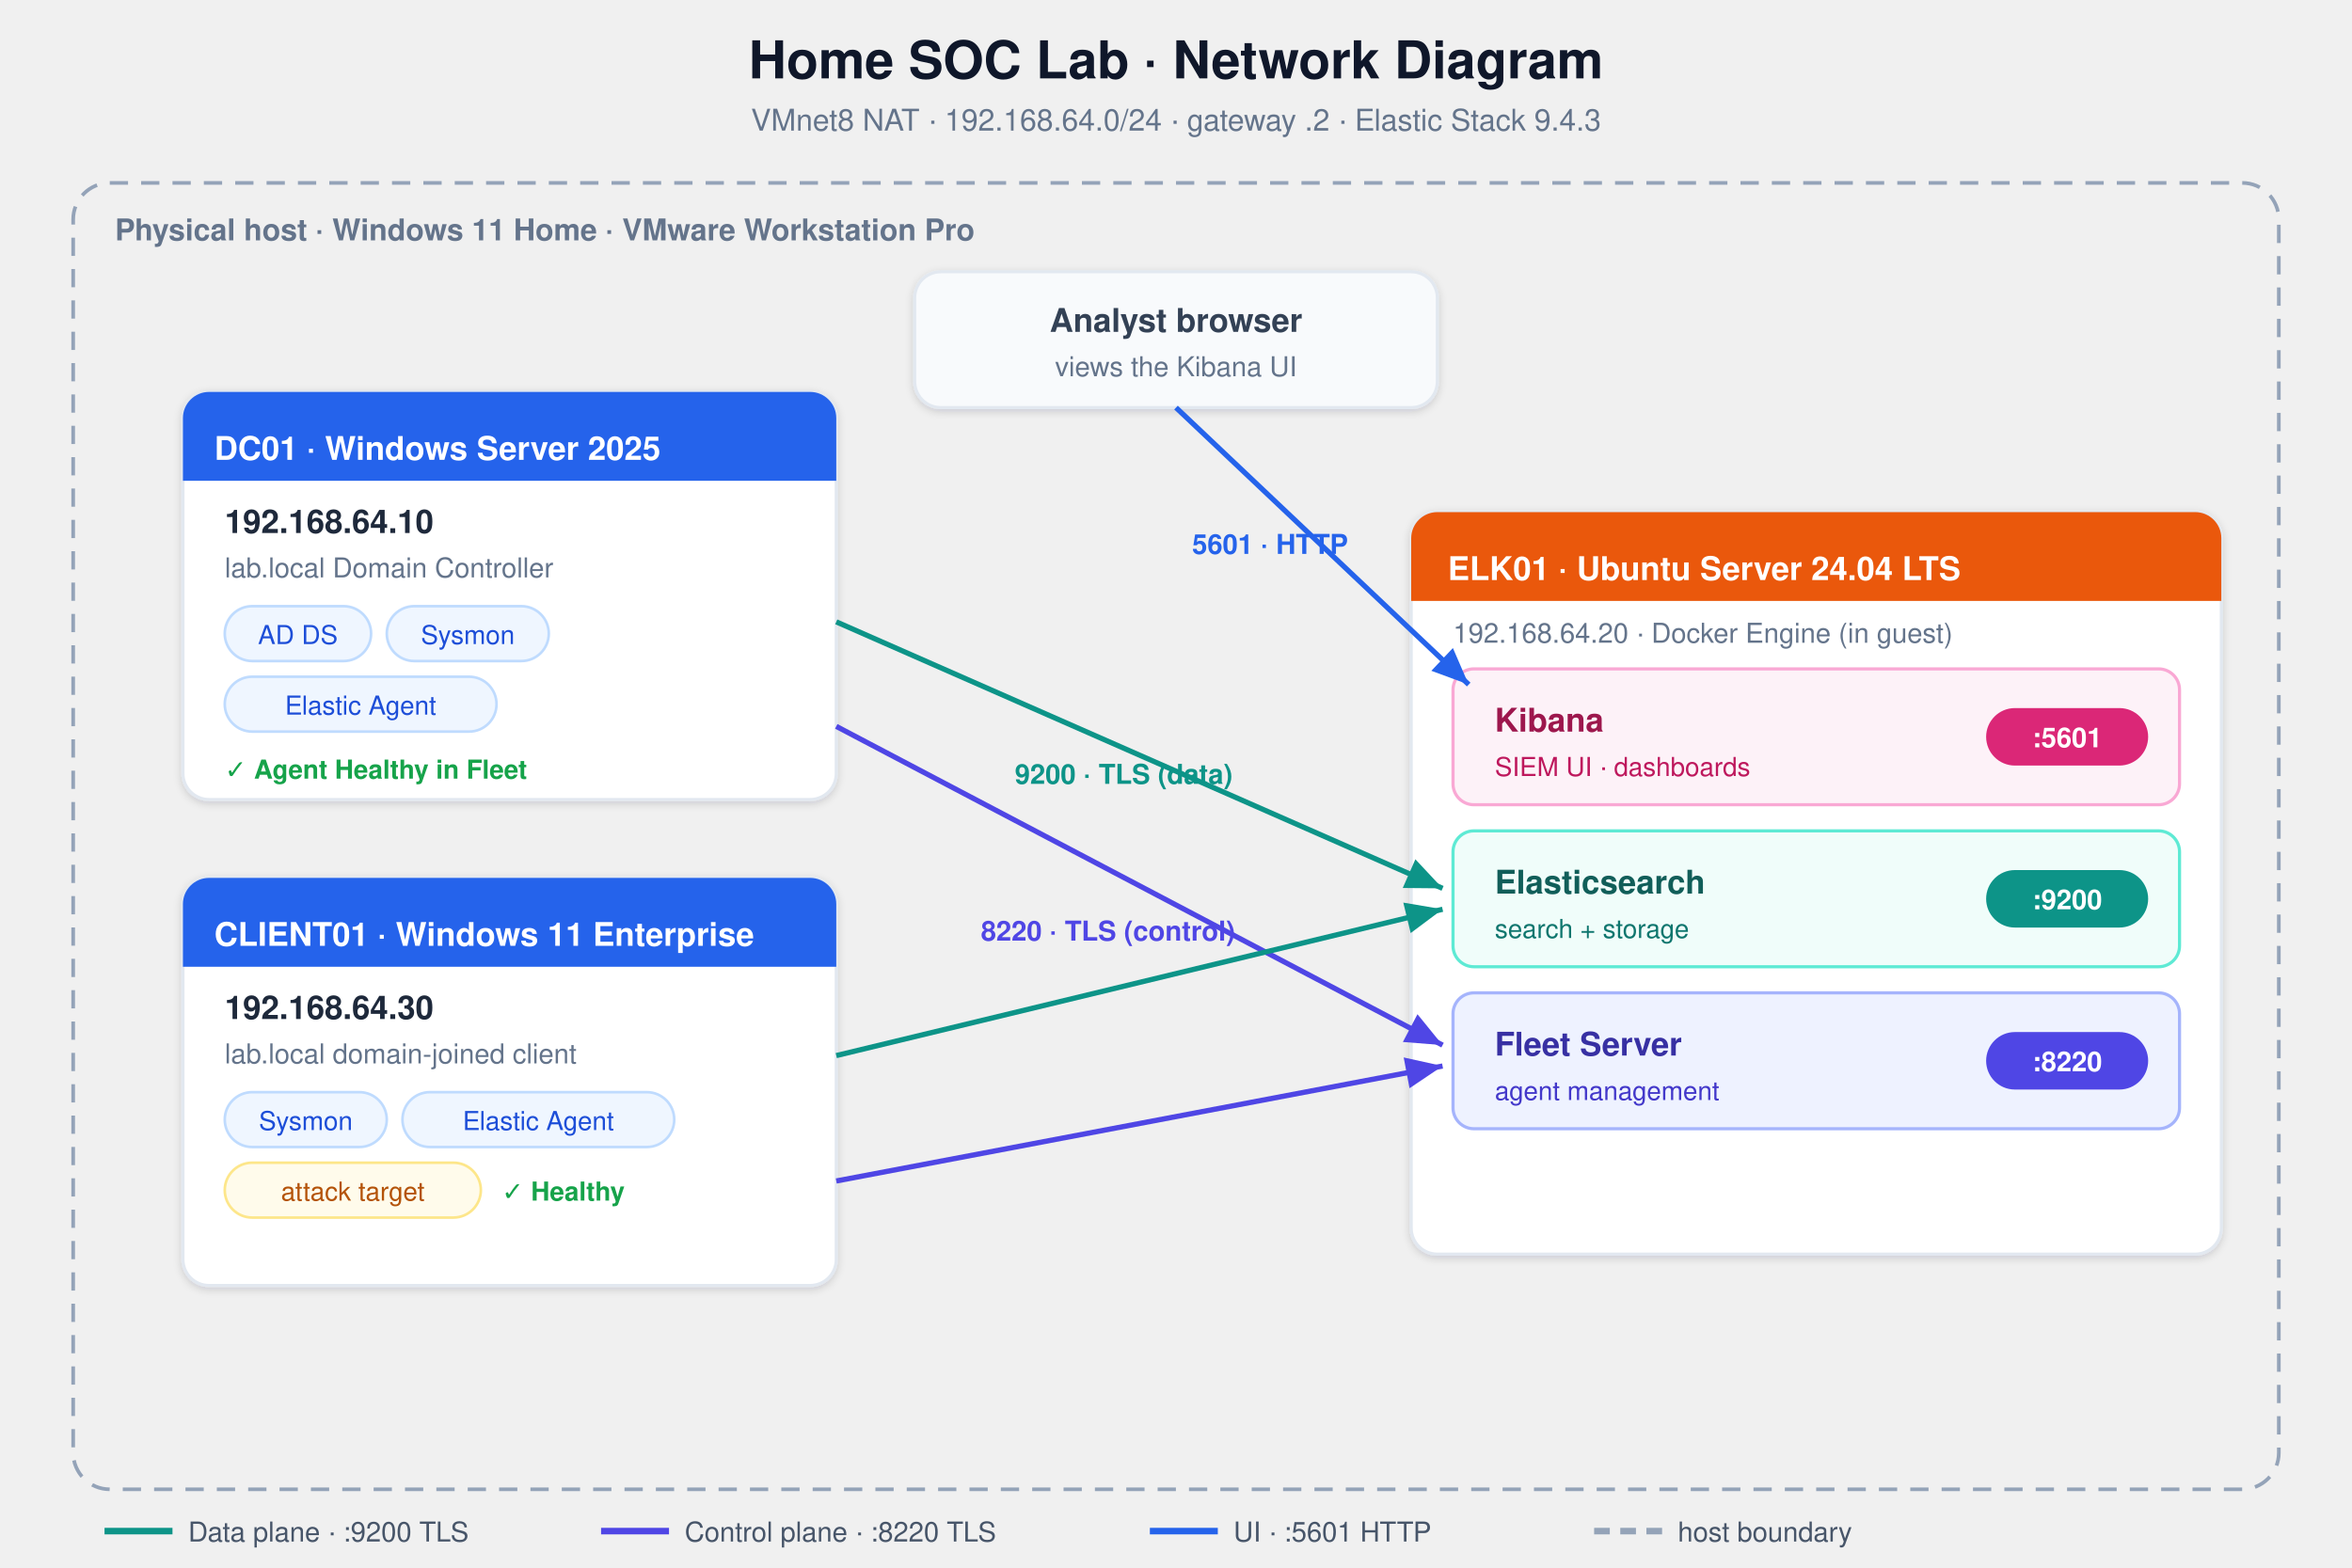
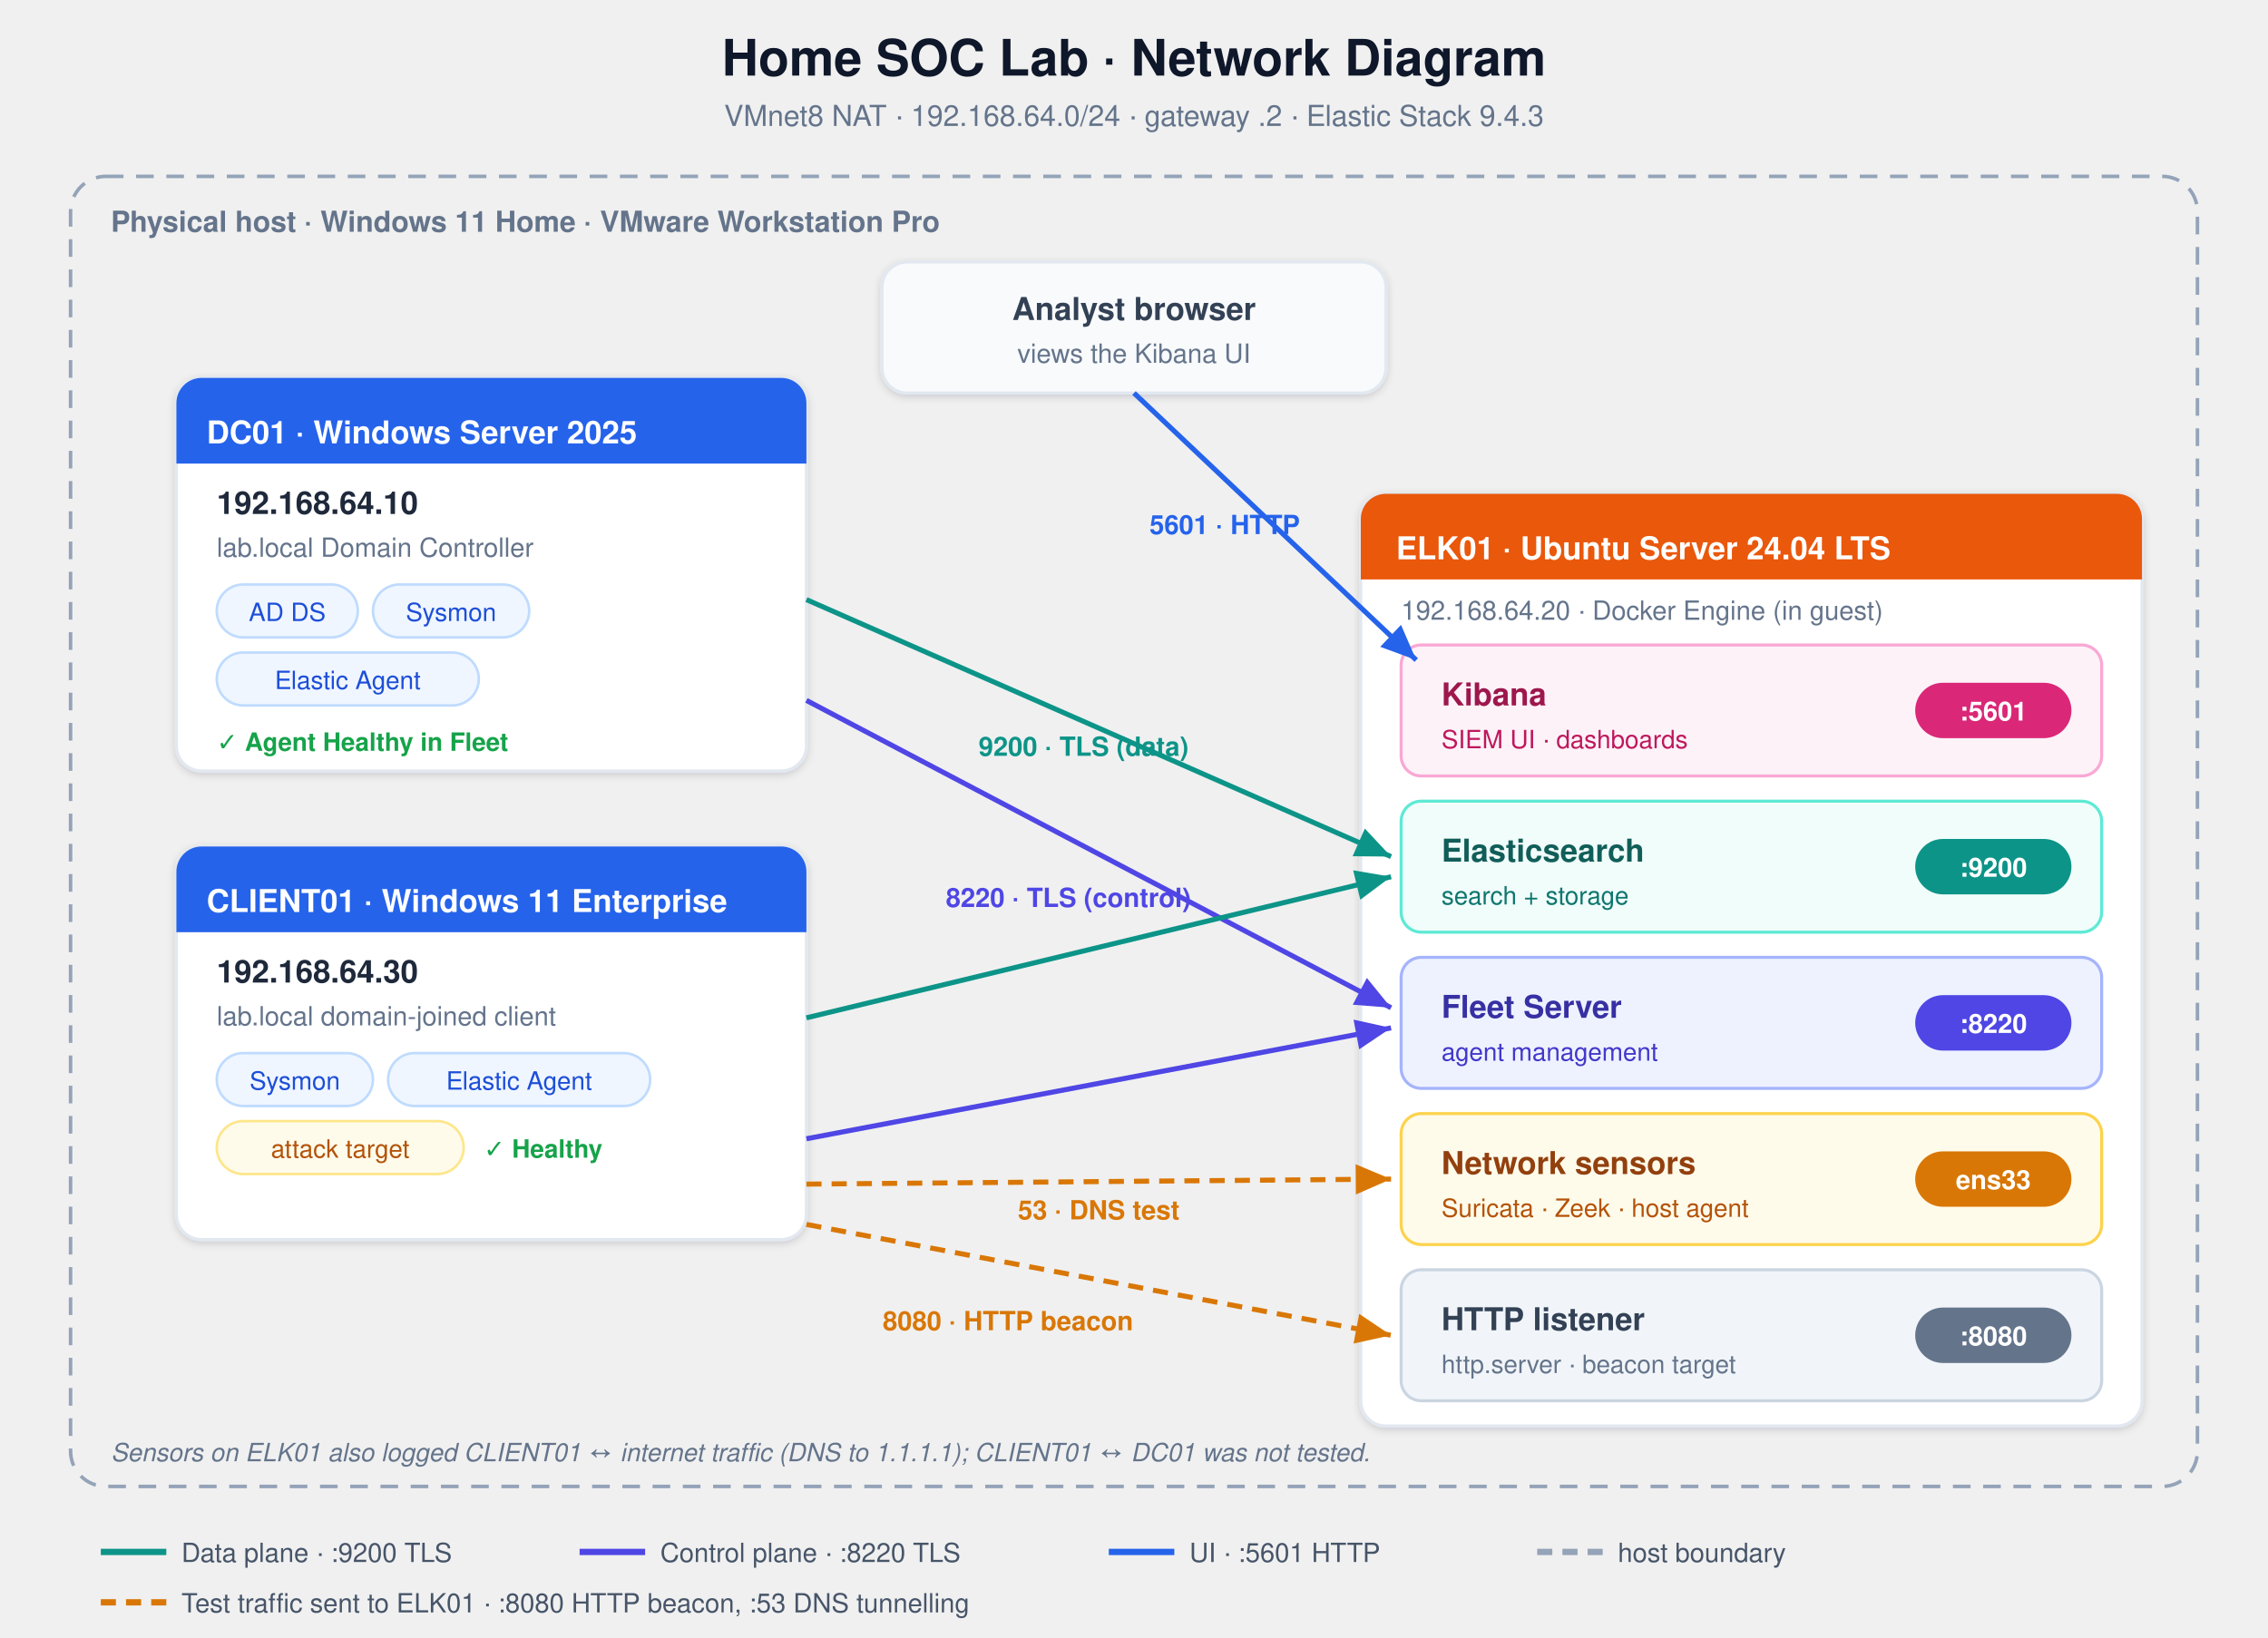
- <svg xmlns="http://www.w3.org/2000/svg" viewBox="0 0 900 600" font-family="'Segoe UI', system-ui, Helvetica, Arial, sans-serif">
+ <svg xmlns="http://www.w3.org/2000/svg" viewBox="0 0 900 650" font-family="'Segoe UI', system-ui, Helvetica, Arial, sans-serif">
  <defs>
    <filter id="shadow" x="-20%" y="-20%" width="140%" height="140%">
      <feDropShadow dx="0" dy="1" stdDeviation="1.6" flood-color="#0f172a" flood-opacity="0.16" />
    </filter>
    <marker id="aTeal" markerWidth="9" markerHeight="9" refX="7" refY="3" orient="auto" markerUnits="strokeWidth">
      <path d="M0,0 L7,3 L0,6 Z" fill="#0d9488" />
    </marker>
    <marker id="aIndigo" markerWidth="9" markerHeight="9" refX="7" refY="3" orient="auto" markerUnits="strokeWidth">
      <path d="M0,0 L7,3 L0,6 Z" fill="#4f46e5" />
    </marker>
+     <marker id="aAmber" markerWidth="9" markerHeight="9" refX="7" refY="3" orient="auto" markerUnits="strokeWidth">
+       <path d="M0,0 L7,3 L0,6 Z" fill="#d97706" />
+     </marker>
    <marker id="aBlue" markerWidth="9" markerHeight="9" refX="7" refY="3" orient="auto" markerUnits="strokeWidth">
      <path d="M0,0 L7,3 L0,6 Z" fill="#2563eb" />
    </marker>
  </defs>
  <text x="450" y="30" text-anchor="middle" font-size="20" font-weight="700" fill="#0f172a">Home SOC Lab · Network Diagram</text>
  <text x="450" y="50" text-anchor="middle" font-size="11.5" fill="#64748b">VMnet8 NAT · 192.168.64.0/24 · gateway .2 · Elastic Stack 9.4.3</text>
-   <rect x="28" y="70" width="844" height="500" rx="14" fill="none" stroke="#94a3b8" stroke-width="1.4" stroke-dasharray="7 5" />
+   <rect x="28" y="70" width="844" height="520" rx="14" fill="none" stroke="#94a3b8" stroke-width="1.4" stroke-dasharray="7 5" />
  <text x="44" y="92" font-size="11.5" font-weight="600" fill="#64748b">Physical host · Windows 11 Home · VMware Workstation Pro</text>
  <rect x="350" y="104" width="200" height="52" rx="10" fill="#f8fafc" stroke="#e2e8f0" stroke-width="1.2" filter="url(#shadow)" />
  <text x="450" y="127" text-anchor="middle" font-size="12.5" font-weight="700" fill="#334155">Analyst browser</text>
  <text x="450" y="144" text-anchor="middle" font-size="10.5" fill="#64748b">views the Kibana UI</text>
  <rect x="70" y="150" width="250" height="156" rx="10" fill="#ffffff" stroke="#e2e8f0" stroke-width="1.2" filter="url(#shadow)" />
  <path d="M70,160 a10,10 0 0 1 10,-10 h230 a10,10 0 0 1 10,10 v24 h-250 z" fill="#2563eb" />
  <text x="82" y="176" font-size="12.5" font-weight="700" fill="#ffffff">DC01 · Windows Server 2025</text>
  <text x="86" y="204" font-size="12.5" font-weight="700" fill="#1e293b">192.168.64.10</text>
  <text x="86" y="221" font-size="10.5" fill="#64748b">lab.local Domain Controller</text>
  <rect x="86" y="232" width="56" height="21" rx="10.5" fill="#eff6ff" stroke="#bfdbfe" stroke-width="1" />
  <text x="114" y="246.5" text-anchor="middle" font-size="10" fill="#1d4ed8">AD DS</text>
  <rect x="148" y="232" width="62" height="21" rx="10.5" fill="#eff6ff" stroke="#bfdbfe" stroke-width="1" />
  <text x="179" y="246.5" text-anchor="middle" font-size="10" fill="#1d4ed8">Sysmon</text>
  <rect x="86" y="259" width="104" height="21" rx="10.5" fill="#eff6ff" stroke="#bfdbfe" stroke-width="1" />
  <text x="138" y="273.5" text-anchor="middle" font-size="10" fill="#1d4ed8">Elastic Agent</text>
  <text x="86" y="298" font-size="10" font-weight="600" fill="#16a34a">✓ Agent Healthy in Fleet</text>
  <rect x="70" y="336" width="250" height="156" rx="10" fill="#ffffff" stroke="#e2e8f0" stroke-width="1.2" filter="url(#shadow)" />
  <path d="M70,346 a10,10 0 0 1 10,-10 h230 a10,10 0 0 1 10,10 v24 h-250 z" fill="#2563eb" />
  <text x="82" y="362" font-size="12.5" font-weight="700" fill="#ffffff">CLIENT01 · Windows 11 Enterprise</text>
  <text x="86" y="390" font-size="12.5" font-weight="700" fill="#1e293b">192.168.64.30</text>
  <text x="86" y="407" font-size="10.5" fill="#64748b">lab.local domain-joined client</text>
  <rect x="86" y="418" width="62" height="21" rx="10.5" fill="#eff6ff" stroke="#bfdbfe" stroke-width="1" />
  <text x="117" y="432.5" text-anchor="middle" font-size="10" fill="#1d4ed8">Sysmon</text>
  <rect x="154" y="418" width="104" height="21" rx="10.5" fill="#eff6ff" stroke="#bfdbfe" stroke-width="1" />
  <text x="206" y="432.5" text-anchor="middle" font-size="10" fill="#1d4ed8">Elastic Agent</text>
  <rect x="86" y="445" width="98" height="21" rx="10.5" fill="#fffbeb" stroke="#fde68a" stroke-width="1" />
  <text x="135" y="459.5" text-anchor="middle" font-size="10" fill="#b45309">attack target</text>
  <text x="192" y="459.5" font-size="10" font-weight="600" fill="#16a34a">✓ Healthy</text>
-   <rect x="540" y="196" width="310" height="284" rx="10" fill="#ffffff" stroke="#e2e8f0" stroke-width="1.2" filter="url(#shadow)" />
+   <rect x="540" y="196" width="310" height="370" rx="10" fill="#ffffff" stroke="#e2e8f0" stroke-width="1.2" filter="url(#shadow)" />
  <path d="M540,206 a10,10 0 0 1 10,-10 h290 a10,10 0 0 1 10,10 v24 h-310 z" fill="#ea580c" />
  <text x="554" y="222" font-size="12.5" font-weight="700" fill="#ffffff">ELK01 · Ubuntu Server 24.04 LTS</text>
  <text x="556" y="246" font-size="10.5" fill="#64748b">192.168.64.20  ·  Docker Engine (in guest)</text>
  <rect x="556" y="256" width="278" height="52" rx="8" fill="#fdf2f8" stroke="#f9a8d4" stroke-width="1.2" />
  <text x="572" y="280" font-size="12.5" font-weight="700" fill="#9d174d">Kibana</text>
  <text x="572" y="297" font-size="10" fill="#be185d">SIEM UI · dashboards</text>
  <rect x="760" y="271" width="62" height="22" rx="11" fill="#db2777" />
  <text x="791" y="286" text-anchor="middle" font-size="10.5" font-weight="600" fill="#ffffff">:5601</text>
  <rect x="556" y="318" width="278" height="52" rx="8" fill="#f0fdfa" stroke="#5eead4" stroke-width="1.2" />
  <text x="572" y="342" font-size="12.5" font-weight="700" fill="#115e59">Elasticsearch</text>
  <text x="572" y="359" font-size="10" fill="#0f766e">search + storage</text>
  <rect x="760" y="333" width="62" height="22" rx="11" fill="#0d9488" />
  <text x="791" y="348" text-anchor="middle" font-size="10.5" font-weight="600" fill="#ffffff">:9200</text>
  <rect x="556" y="380" width="278" height="52" rx="8" fill="#eef2ff" stroke="#a5b4fc" stroke-width="1.2" />
  <text x="572" y="404" font-size="12.5" font-weight="700" fill="#3730a3">Fleet Server</text>
  <text x="572" y="421" font-size="10" fill="#4338ca">agent management</text>
  <rect x="760" y="395" width="62" height="22" rx="11" fill="#4f46e5" />
  <text x="791" y="410" text-anchor="middle" font-size="10.5" font-weight="600" fill="#ffffff">:8220</text>
+   <rect x="556" y="442" width="278" height="52" rx="8" fill="#fffbeb" stroke="#fcd34d" stroke-width="1.2" />
+   <text x="572" y="466" font-size="12.5" font-weight="700" fill="#92400e">Network sensors</text>
+   <text x="572" y="483" font-size="10" fill="#b45309">Suricata · Zeek · host agent</text>
+   <rect x="760" y="457" width="62" height="22" rx="11" fill="#d97706" />
+   <text x="791" y="472" text-anchor="middle" font-size="10.5" font-weight="600" fill="#ffffff">ens33</text>
+   <rect x="556" y="504" width="278" height="52" rx="8" fill="#f1f5f9" stroke="#cbd5e1" stroke-width="1.2" />
+   <text x="572" y="528" font-size="12.5" font-weight="700" fill="#334155">HTTP listener</text>
+   <text x="572" y="545" font-size="10" fill="#64748b">http.server · beacon target</text>
+   <rect x="760" y="519" width="62" height="22" rx="11" fill="#64748b" />
+   <text x="791" y="534" text-anchor="middle" font-size="10.5" font-weight="600" fill="#ffffff">:8080</text>
  <line x1="450" y1="156" x2="562" y2="262" stroke="#2563eb" stroke-width="2" marker-end="url(#aBlue)" />
  <text x="486" y="212" text-anchor="middle" font-size="10.5" font-weight="600" fill="#2563eb">5601 · HTTP</text>
  <line x1="320" y1="238" x2="552" y2="340" stroke="#0d9488" stroke-width="2" marker-end="url(#aTeal)" />
  <line x1="320" y1="278" x2="552" y2="400" stroke="#4f46e5" stroke-width="2" marker-end="url(#aIndigo)" />
  <line x1="320" y1="404" x2="552" y2="348" stroke="#0d9488" stroke-width="2" marker-end="url(#aTeal)" />
  <line x1="320" y1="452" x2="552" y2="408" stroke="#4f46e5" stroke-width="2" marker-end="url(#aIndigo)" />
+   <line x1="320" y1="470" x2="552" y2="468" stroke="#d97706" stroke-width="2" stroke-dasharray="6 4" marker-end="url(#aAmber)" />
+   <text x="436" y="484" text-anchor="middle" font-size="10.5" font-weight="600" fill="#d97706">53 · DNS test</text>
+   <line x1="320" y1="486" x2="552" y2="530" stroke="#d97706" stroke-width="2" stroke-dasharray="6 4" marker-end="url(#aAmber)" />
+   <text x="400" y="528" text-anchor="middle" font-size="10.5" font-weight="600" fill="#d97706">8080 · HTTP beacon</text>
  <text x="430" y="300" text-anchor="middle" font-size="10.5" font-weight="600" fill="#0d9488">9200 · TLS (data)</text>
  <text x="424" y="360" text-anchor="middle" font-size="10.5" font-weight="600" fill="#4f46e5">8220 · TLS (control)</text>
-   <line x1="40" y1="586" x2="66" y2="586" stroke="#0d9488" stroke-width="2.5" />
-   <text x="72" y="590" font-size="10.5" fill="#475569">Data plane · :9200 TLS</text>
-   <line x1="230" y1="586" x2="256" y2="586" stroke="#4f46e5" stroke-width="2.5" />
-   <text x="262" y="590" font-size="10.5" fill="#475569">Control plane · :8220 TLS</text>
-   <line x1="440" y1="586" x2="466" y2="586" stroke="#2563eb" stroke-width="2.5" />
-   <text x="472" y="590" font-size="10.5" fill="#475569">UI · :5601 HTTP</text>
-   <line x1="610" y1="586" x2="636" y2="586" stroke="#94a3b8" stroke-width="2.5" stroke-dasharray="6 4" />
-   <text x="642" y="590" font-size="10.5" fill="#475569">host boundary</text>
+   <text x="44" y="580" font-size="10" font-style="italic" fill="#64748b">Sensors on ELK01 also logged CLIENT01 ↔ internet traffic (DNS to 1.1.1.1); CLIENT01 ↔ DC01 was not tested.</text>
+   <line x1="40" y1="616" x2="66" y2="616" stroke="#0d9488" stroke-width="2.5" />
+   <text x="72" y="620" font-size="10.5" fill="#475569">Data plane · :9200 TLS</text>
+   <line x1="230" y1="616" x2="256" y2="616" stroke="#4f46e5" stroke-width="2.5" />
+   <text x="262" y="620" font-size="10.5" fill="#475569">Control plane · :8220 TLS</text>
+   <line x1="440" y1="616" x2="466" y2="616" stroke="#2563eb" stroke-width="2.5" />
+   <text x="472" y="620" font-size="10.5" fill="#475569">UI · :5601 HTTP</text>
+   <line x1="610" y1="616" x2="636" y2="616" stroke="#94a3b8" stroke-width="2.5" stroke-dasharray="6 4" />
+   <text x="642" y="620" font-size="10.5" fill="#475569">host boundary</text>
+   <line x1="40" y1="636" x2="66" y2="636" stroke="#d97706" stroke-width="2.5" stroke-dasharray="6 4" />
+   <text x="72" y="640" font-size="10.5" fill="#475569">Test traffic sent to ELK01 · :8080 HTTP beacon, :53 DNS tunnelling</text>
</svg>
